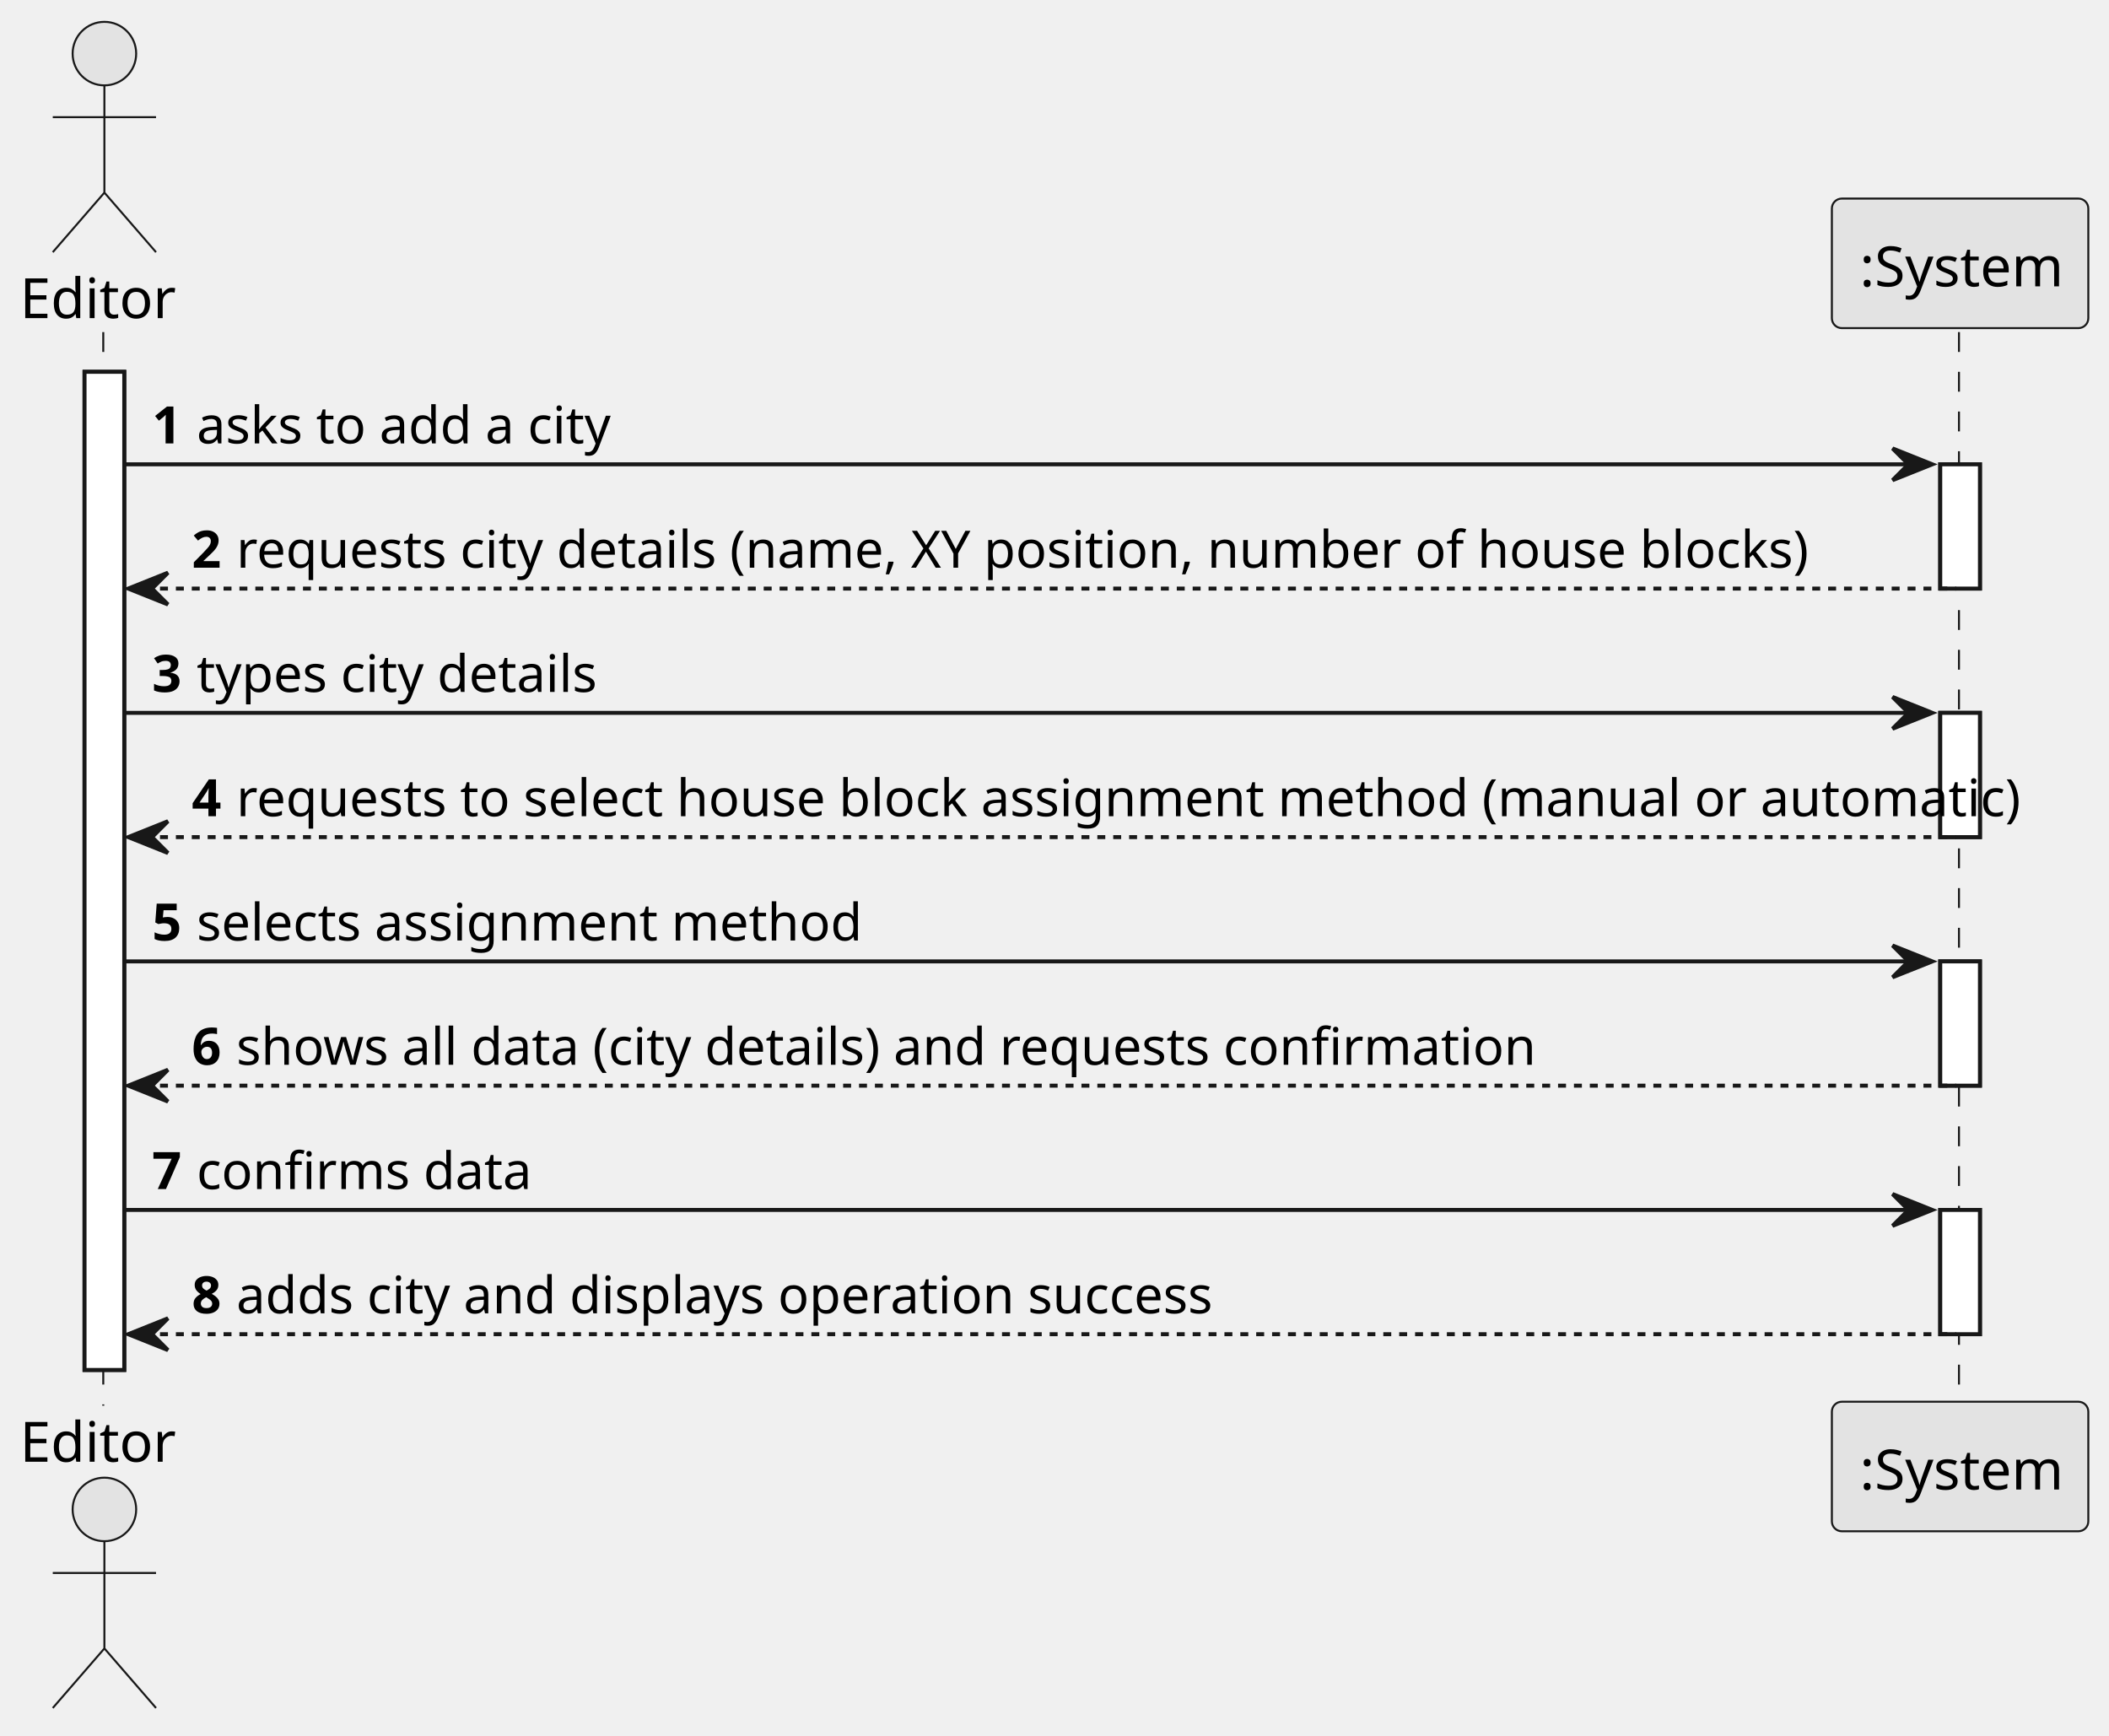
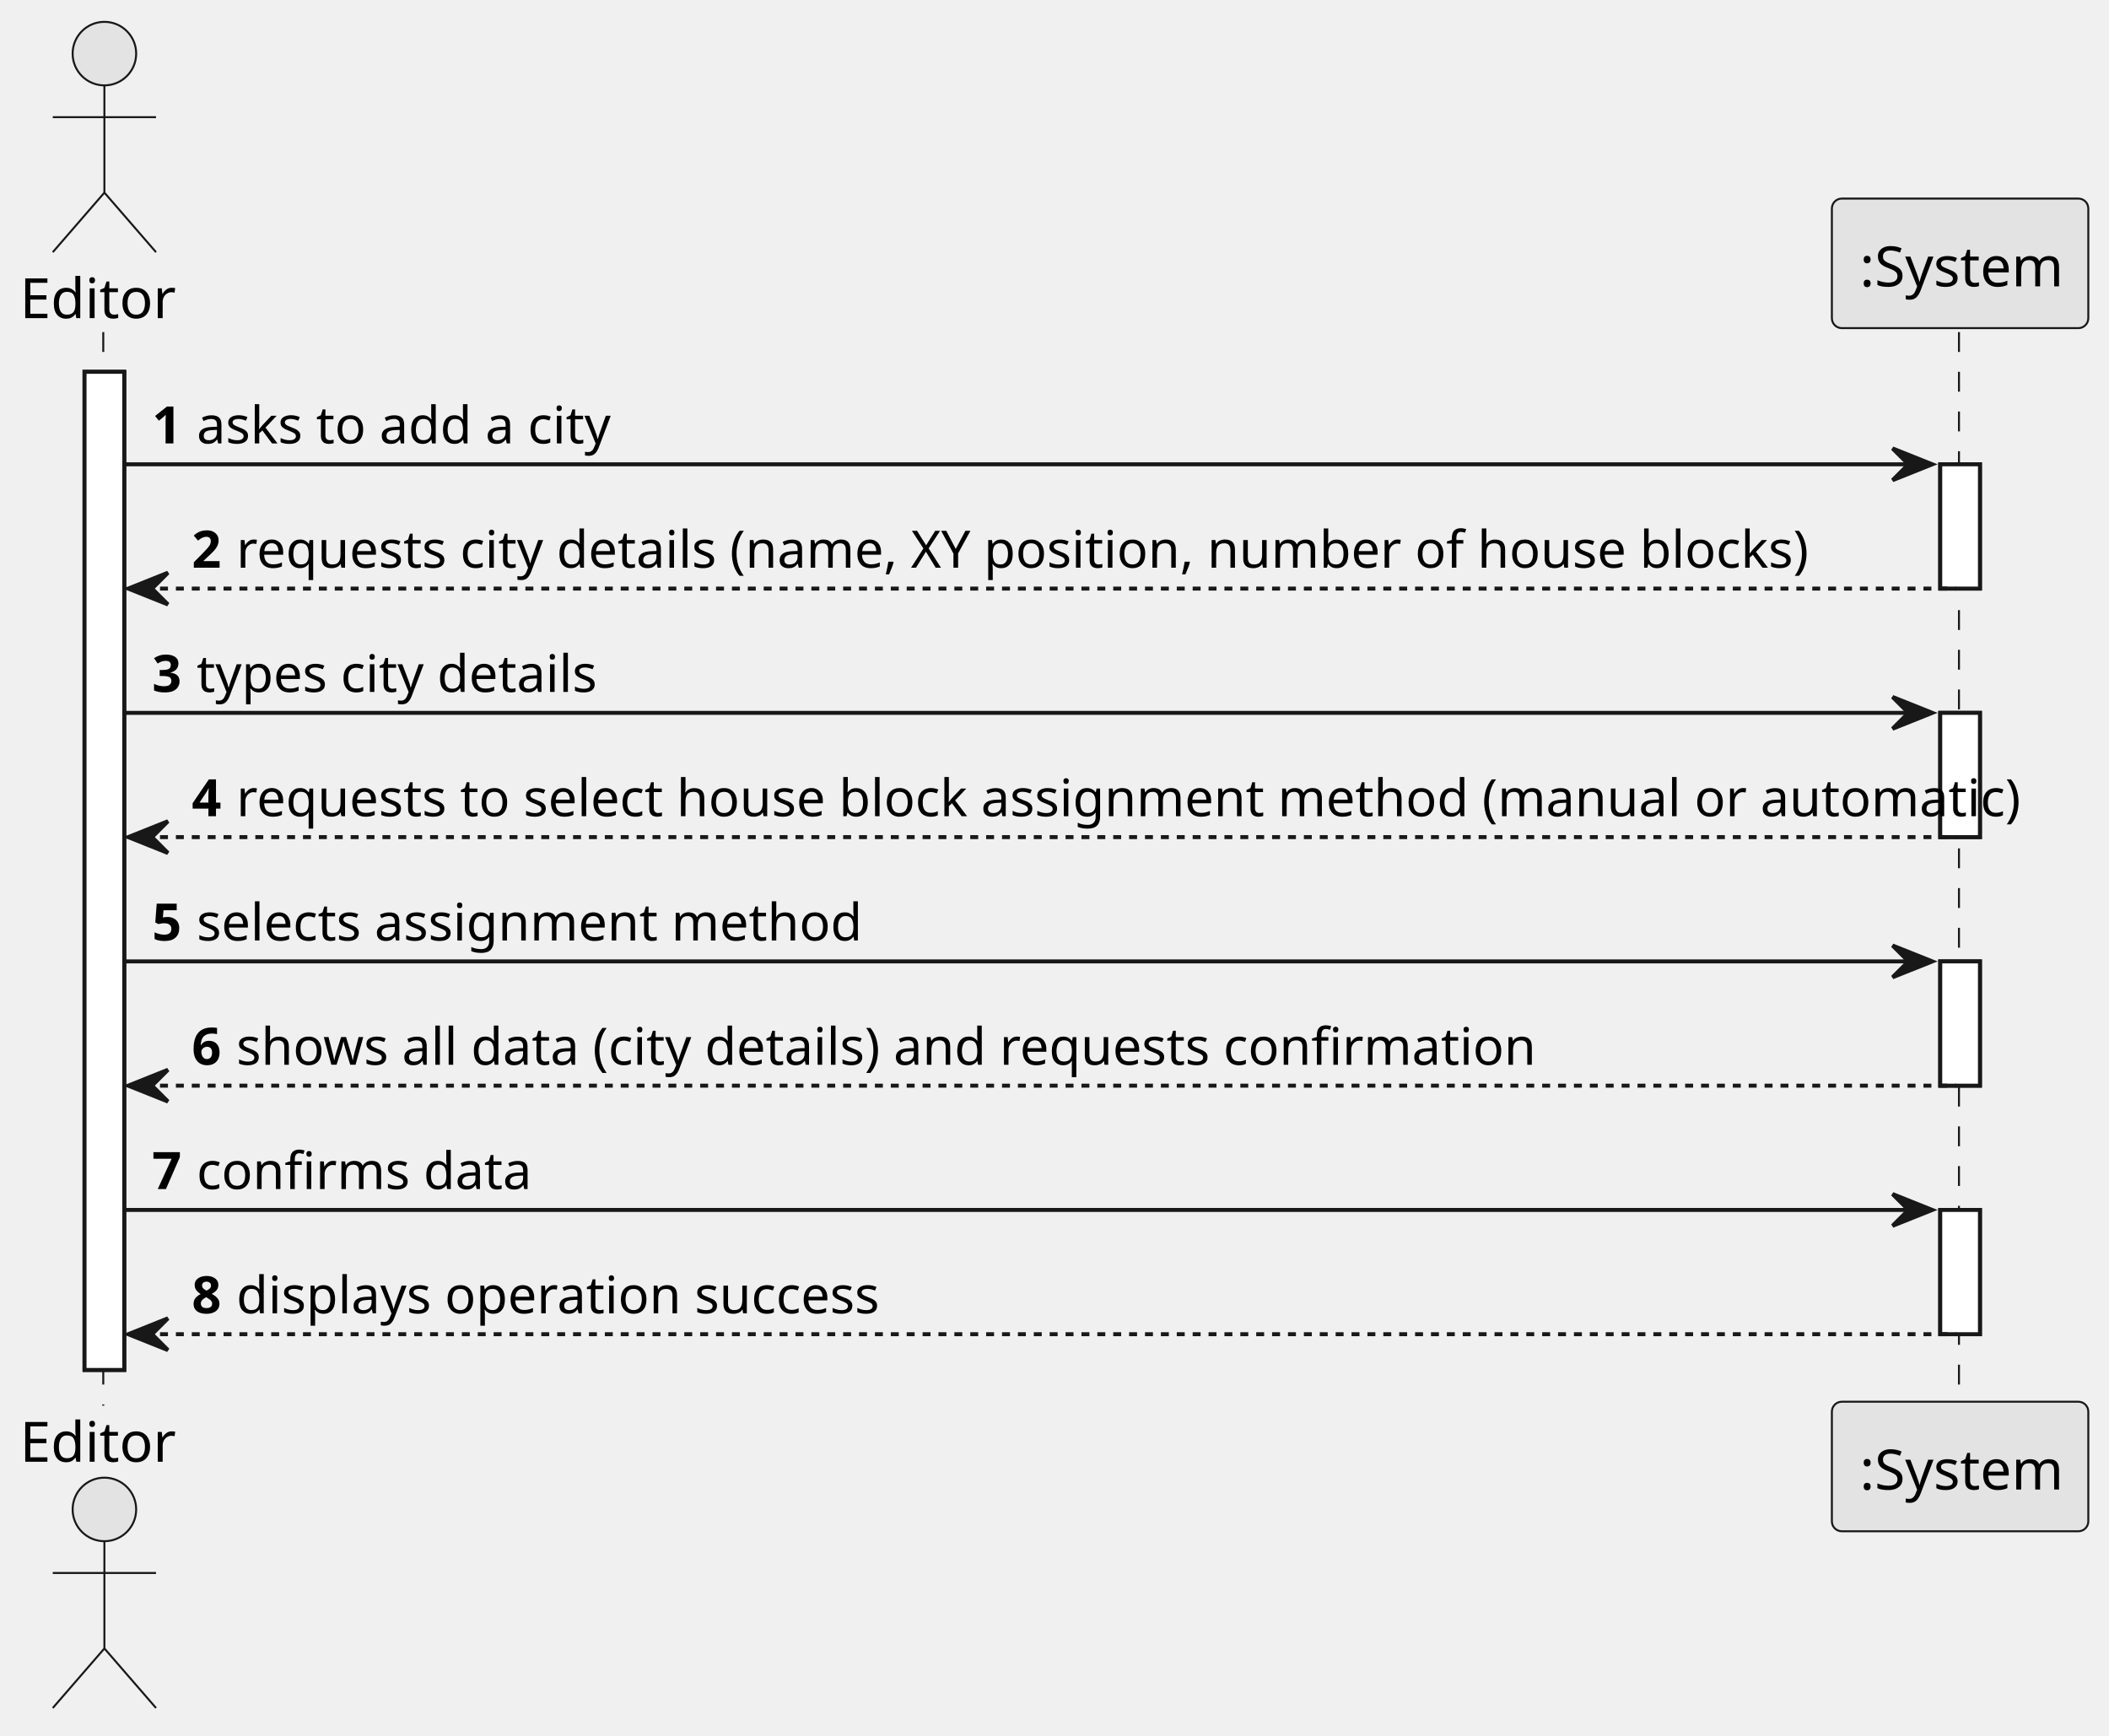
<svg xmlns="http://www.w3.org/2000/svg" contentStyleType="text/css" height="437px" preserveAspectRatio="none" style="width:531px;height:437px;background:#FFFFFF;" version="1.1" viewBox="0 0 531 437" width="531px" zoomAndPan="magnify">
  <defs />
  <g>
    <rect fill="#FFFFFF" height="251.328" style="stroke:#181818;stroke-width:1.0;" width="10" x="21.286" y="93.621" />
    <rect fill="#FFFFFF" height="31.291" style="stroke:#181818;stroke-width:1.0;" width="10" x="488.508" y="116.912" />
    <rect fill="#FFFFFF" height="31.291" style="stroke:#181818;stroke-width:1.0;" width="10" x="488.508" y="179.494" />
    <rect fill="#FFFFFF" height="31.291" style="stroke:#181818;stroke-width:1.0;" width="10" x="488.508" y="242.076" />
    <rect fill="#FFFFFF" height="31.291" style="stroke:#181818;stroke-width:1.0;" width="10" x="488.508" y="304.658" />
    <line style="stroke:#181818;stroke-width:0.5;stroke-dasharray:5.0,5.0;" x1="26" x2="26" y1="83.621" y2="353.949" />
    <line style="stroke:#181818;stroke-width:0.5;stroke-dasharray:5.0,5.0;" x1="493.226" x2="493.226" y1="83.621" y2="353.949" />
    <text fill="#000000" font-family="sans-serif" font-size="14" lengthAdjust="spacing" textLength="36.572" x="5" y="80.107">Editor</text>
    <ellipse cx="26.286" cy="13.5" fill="#E3E3E3" rx="8" ry="8" style="stroke:#181818;stroke-width:0.5;" />
    <path d="M26.286,21.5 L26.286,48.5 M13.286,29.5 L39.286,29.5 M26.286,48.5 L13.286,63.5 M26.286,48.5 L39.286,63.5 " fill="none" style="stroke:#181818;stroke-width:0.5;" />
    <text fill="#000000" font-family="sans-serif" font-size="14" lengthAdjust="spacing" textLength="36.572" x="5" y="368.057">Editor</text>
    <ellipse cx="26.286" cy="380.07" fill="#E3E3E3" rx="8" ry="8" style="stroke:#181818;stroke-width:0.5;" />
    <path d="M26.286,388.07 L26.286,415.07 M13.286,396.07 L39.286,396.07 M26.286,415.07 L13.286,430.07 M26.286,415.07 L39.286,430.07 " fill="none" style="stroke:#181818;stroke-width:0.5;" />
    <rect fill="#E3E3E3" height="32.621" rx="2.5" ry="2.5" style="stroke:#181818;stroke-width:0.5;" width="64.565" x="461.226" y="50" />
    <text fill="#000000" font-family="sans-serif" font-size="14" lengthAdjust="spacing" textLength="50.565" x="468.226" y="72.107">:System</text>
    <rect fill="#E3E3E3" height="32.621" rx="2.5" ry="2.5" style="stroke:#181818;stroke-width:0.5;" width="64.565" x="461.226" y="352.949" />
    <text fill="#000000" font-family="sans-serif" font-size="14" lengthAdjust="spacing" textLength="50.565" x="468.226" y="375.057">:System</text>
    <rect fill="#FFFFFF" height="251.328" style="stroke:#181818;stroke-width:1.0;" width="10" x="21.286" y="93.621" />
    <rect fill="#FFFFFF" height="31.291" style="stroke:#181818;stroke-width:1.0;" width="10" x="488.508" y="116.912" />
    <rect fill="#FFFFFF" height="31.291" style="stroke:#181818;stroke-width:1.0;" width="10" x="488.508" y="179.494" />
    <rect fill="#FFFFFF" height="31.291" style="stroke:#181818;stroke-width:1.0;" width="10" x="488.508" y="242.076" />
    <rect fill="#FFFFFF" height="31.291" style="stroke:#181818;stroke-width:1.0;" width="10" x="488.508" y="304.658" />
    <polygon fill="#181818" points="476.508,112.912,486.508,116.912,476.508,120.912,480.508,116.912" style="stroke:#181818;stroke-width:1.0;" />
    <line style="stroke:#181818;stroke-width:1.0;" x1="31.286" x2="482.508" y1="116.912" y2="116.912" />
    <text fill="#000000" font-family="sans-serif" font-size="13" font-weight="bold" lengthAdjust="spacing" textLength="7.23" x="38.286" y="111.649">1</text>
    <text fill="#000000" font-family="sans-serif" font-size="13" lengthAdjust="spacing" textLength="100.439" x="49.516" y="111.649">asks to add a city</text>
    <polygon fill="#181818" points="42.286,144.203,32.286,148.203,42.286,152.203,38.286,148.203" style="stroke:#181818;stroke-width:1.0;" />
    <line style="stroke:#181818;stroke-width:1.0;stroke-dasharray:2.0,2.0;" x1="36.286" x2="492.508" y1="148.203" y2="148.203" />
    <text fill="#000000" font-family="sans-serif" font-size="13" font-weight="bold" lengthAdjust="spacing" textLength="7.23" x="48.286" y="142.94">2</text>
    <text fill="#000000" font-family="sans-serif" font-size="13" lengthAdjust="spacing" textLength="377.184" x="59.516" y="142.94">requests city details (name, XY position, number of house blocks)</text>
    <polygon fill="#181818" points="476.508,175.494,486.508,179.494,476.508,183.494,480.508,179.494" style="stroke:#181818;stroke-width:1.0;" />
    <line style="stroke:#181818;stroke-width:1.0;" x1="31.286" x2="482.508" y1="179.494" y2="179.494" />
    <text fill="#000000" font-family="sans-serif" font-size="13" font-weight="bold" lengthAdjust="spacing" textLength="7.23" x="38.286" y="174.231">3</text>
    <text fill="#000000" font-family="sans-serif" font-size="13" lengthAdjust="spacing" textLength="95.374" x="49.516" y="174.231">types city details</text>
    <polygon fill="#181818" points="42.286,206.785,32.286,210.785,42.286,214.785,38.286,210.785" style="stroke:#181818;stroke-width:1.0;" />
    <line style="stroke:#181818;stroke-width:1.0;stroke-dasharray:2.0,2.0;" x1="36.286" x2="492.508" y1="210.785" y2="210.785" />
    <text fill="#000000" font-family="sans-serif" font-size="13" font-weight="bold" lengthAdjust="spacing" textLength="7.23" x="48.286" y="205.523">4</text>
    <text fill="#000000" font-family="sans-serif" font-size="13" lengthAdjust="spacing" textLength="421.992" x="59.516" y="205.523">requests to select house block assignment method (manual or automatic)</text>
    <polygon fill="#181818" points="476.508,238.076,486.508,242.076,476.508,246.076,480.508,242.076" style="stroke:#181818;stroke-width:1.0;" />
    <line style="stroke:#181818;stroke-width:1.0;" x1="31.286" x2="482.508" y1="242.076" y2="242.076" />
    <text fill="#000000" font-family="sans-serif" font-size="13" font-weight="bold" lengthAdjust="spacing" textLength="7.23" x="38.286" y="236.814">5</text>
    <text fill="#000000" font-family="sans-serif" font-size="13" lengthAdjust="spacing" textLength="157.523" x="49.516" y="236.814">selects assignment method</text>
    <polygon fill="#181818" points="42.286,269.367,32.286,273.367,42.286,277.367,38.286,273.367" style="stroke:#181818;stroke-width:1.0;" />
    <line style="stroke:#181818;stroke-width:1.0;stroke-dasharray:2.0,2.0;" x1="36.286" x2="492.508" y1="273.367" y2="273.367" />
    <text fill="#000000" font-family="sans-serif" font-size="13" font-weight="bold" lengthAdjust="spacing" textLength="7.23" x="48.286" y="268.104">6</text>
    <text fill="#000000" font-family="sans-serif" font-size="13" lengthAdjust="spacing" textLength="308.534" x="59.516" y="268.104">shows all data (city details) and requests confirmation</text>
    <polygon fill="#181818" points="476.508,300.658,486.508,304.658,476.508,308.658,480.508,304.658" style="stroke:#181818;stroke-width:1.0;" />
    <line style="stroke:#181818;stroke-width:1.0;" x1="31.286" x2="482.508" y1="304.658" y2="304.658" />
    <text fill="#000000" font-family="sans-serif" font-size="13" font-weight="bold" lengthAdjust="spacing" textLength="7.23" x="38.286" y="299.396">7</text>
    <text fill="#000000" font-family="sans-serif" font-size="13" lengthAdjust="spacing" textLength="78.032" x="49.516" y="299.396">confirms data</text>
    <polygon fill="#181818" points="42.286,331.949,32.286,335.949,42.286,339.949,38.286,335.949" style="stroke:#181818;stroke-width:1.0;" />
    <line style="stroke:#181818;stroke-width:1.0;stroke-dasharray:2.0,2.0;" x1="36.286" x2="492.508" y1="335.949" y2="335.949" />
    <text fill="#000000" font-family="sans-serif" font-size="13" font-weight="bold" lengthAdjust="spacing" textLength="7.23" x="48.286" y="330.687">8</text>
-     <text fill="#000000" font-family="sans-serif" font-size="13" lengthAdjust="spacing" textLength="235.574" x="59.516" y="330.687">adds city and displays operation success</text>
+     <text fill="#000000" font-family="sans-serif" font-size="13" lengthAdjust="spacing" textLength="155.359" x="59.516" y="330.687">displays operation success</text>
  </g>
</svg>
